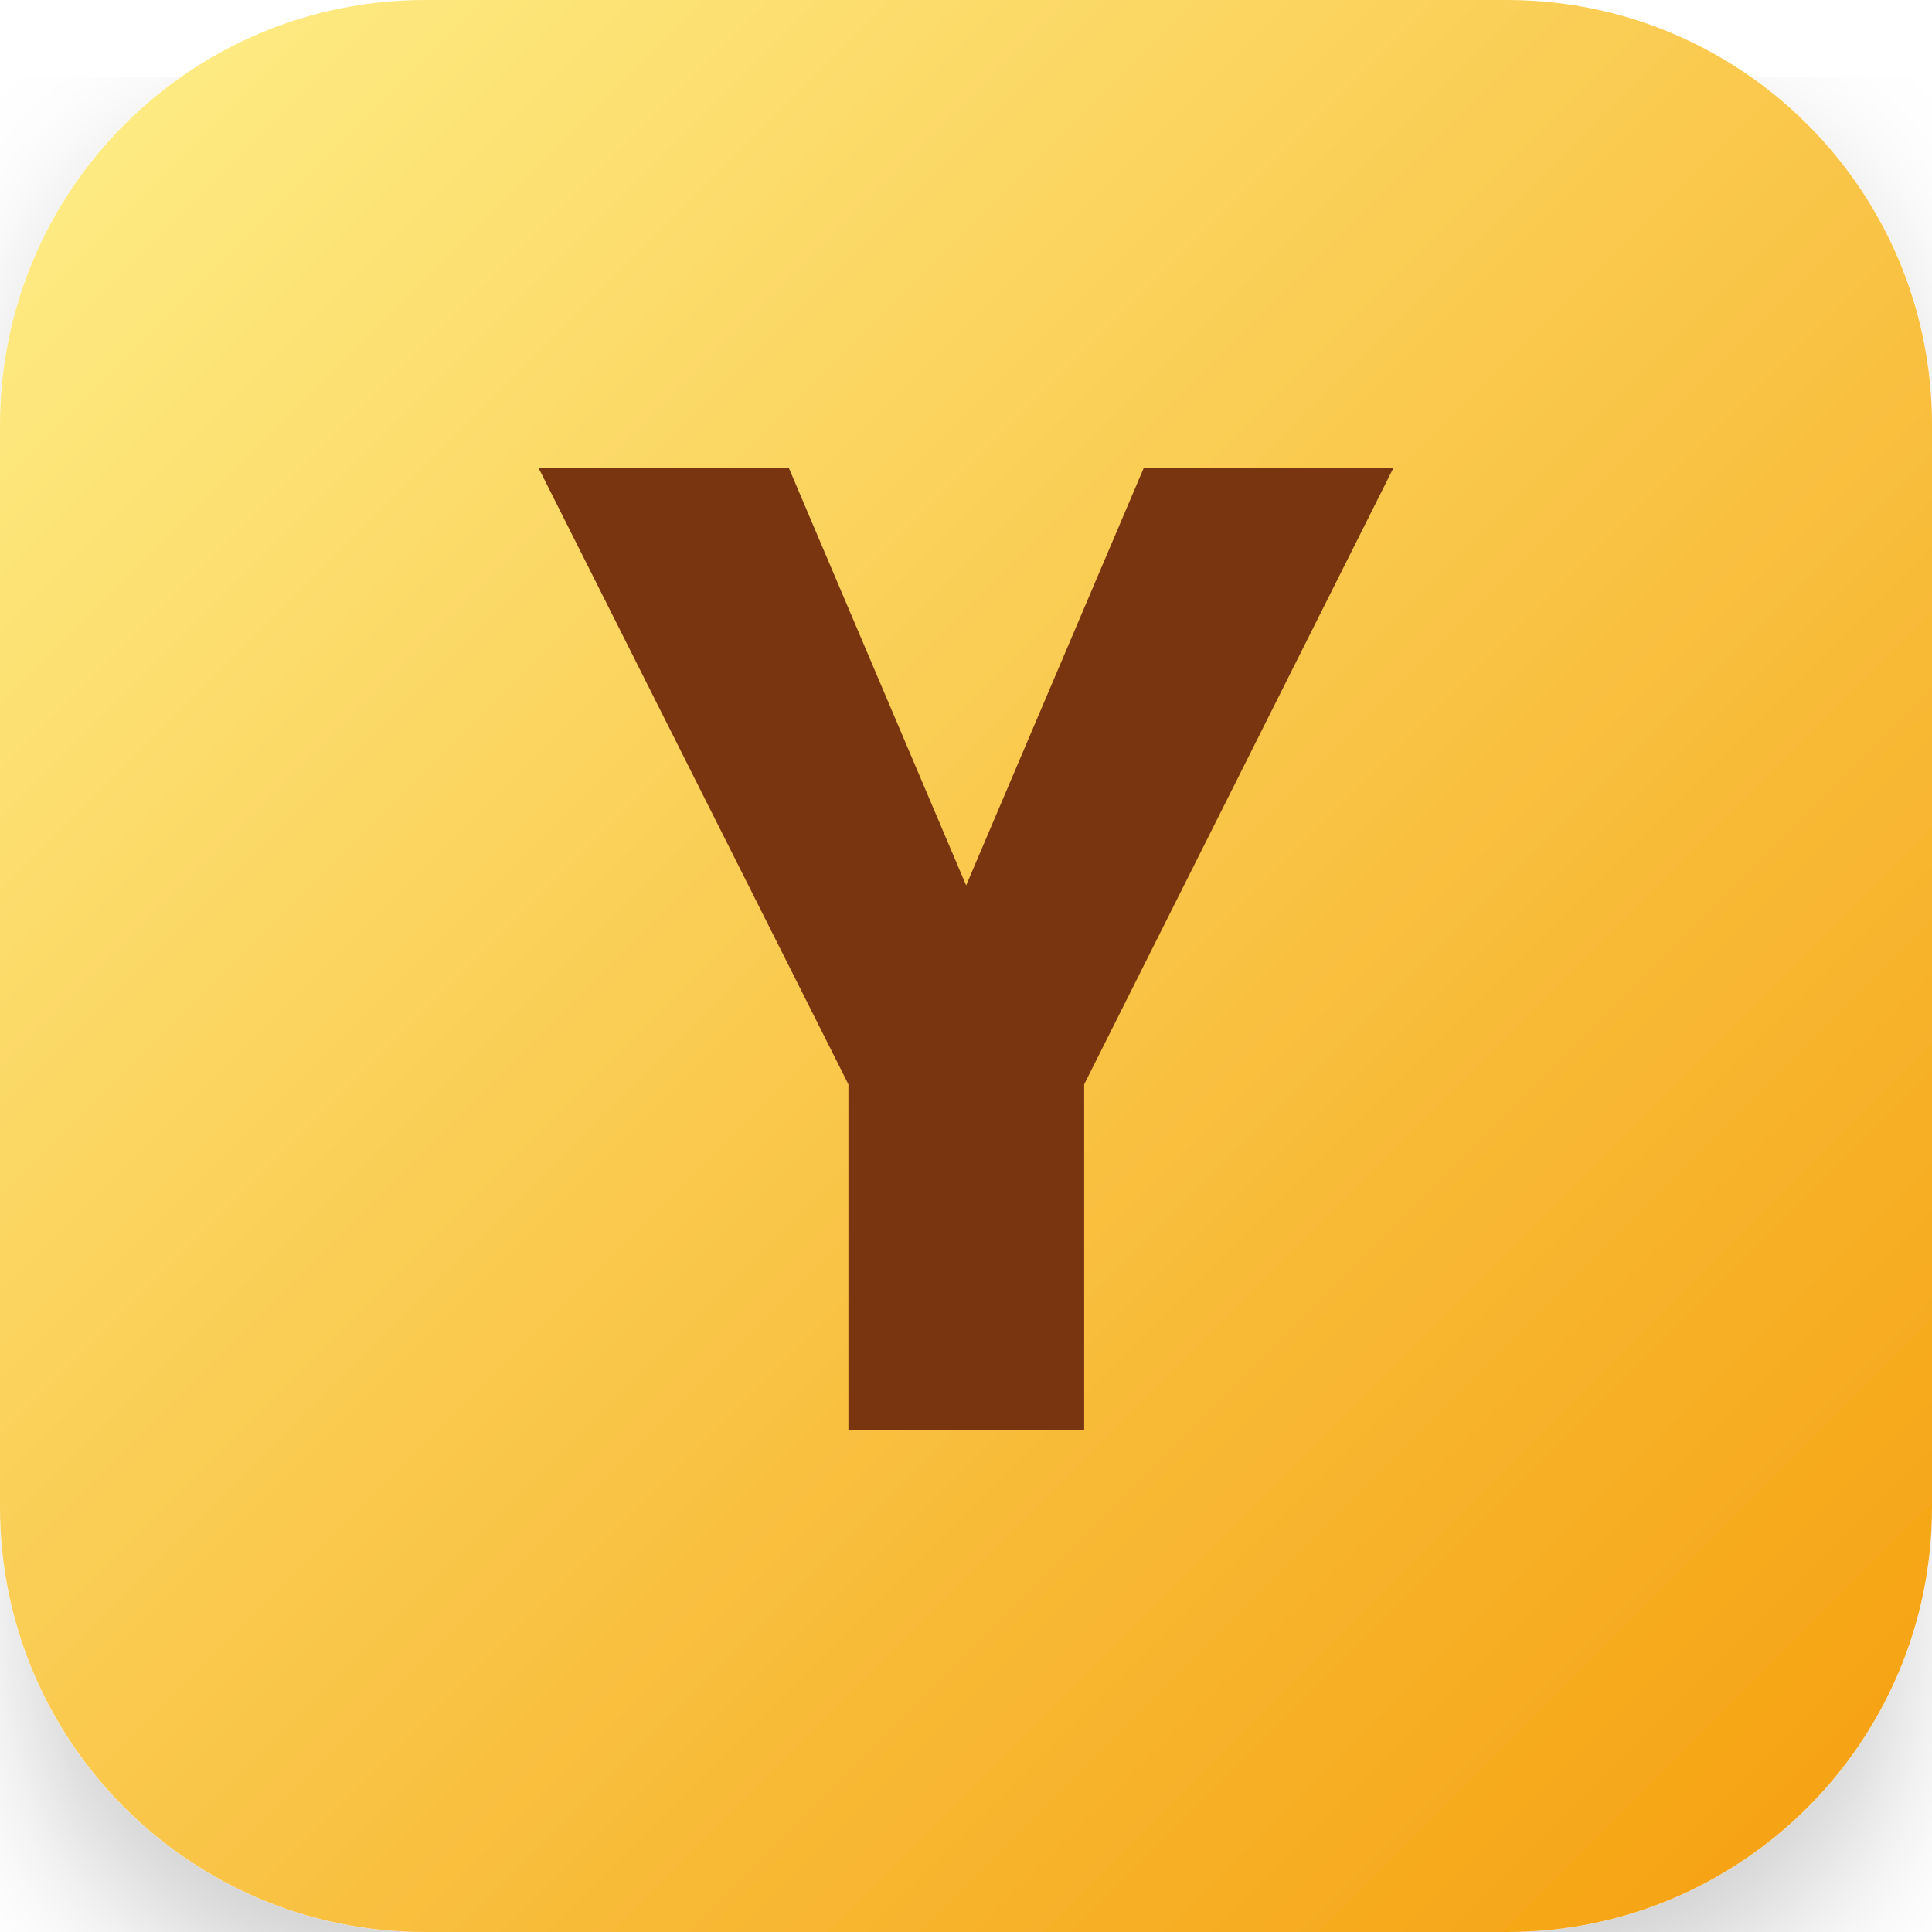
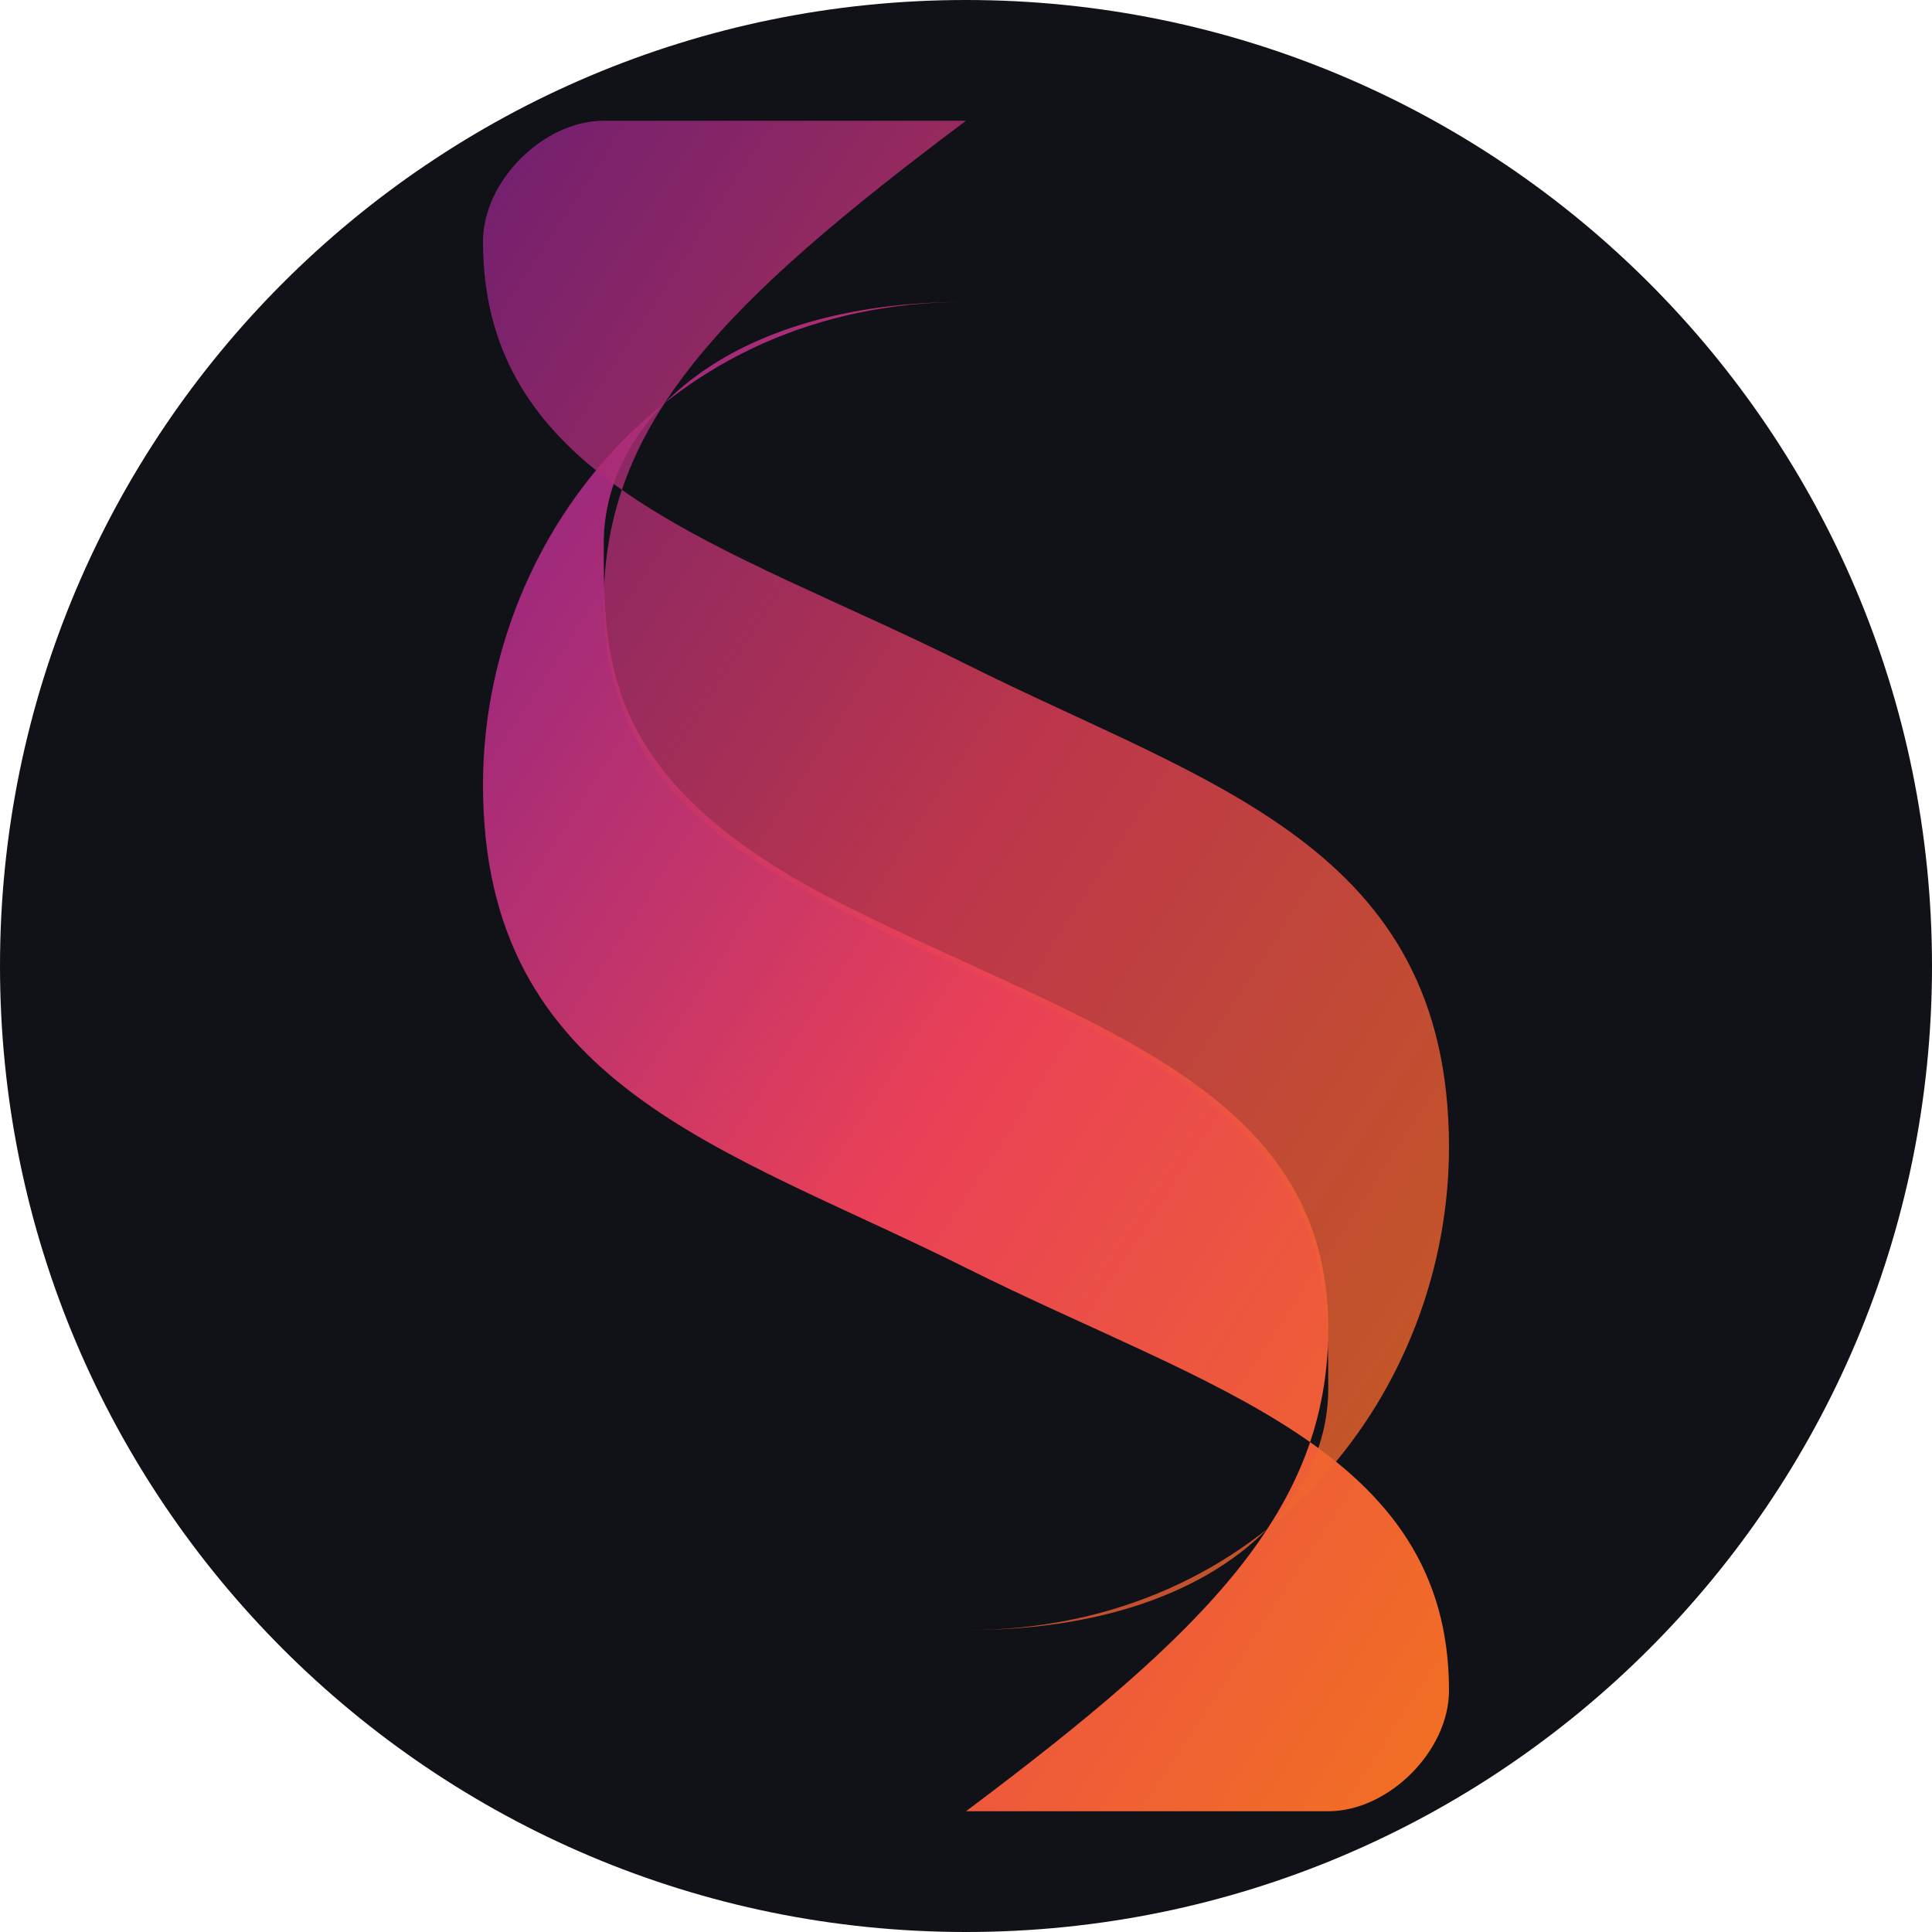
- <svg xmlns="http://www.w3.org/2000/svg" viewBox="0 0 100 100" width="100%" height="100%">
+ <svg xmlns="http://www.w3.org/2000/svg" viewBox="0 0 32 32" width="100%" height="100%">
  <defs>
-     <linearGradient id="grad" x1="0%" y1="0%" x2="100%" y2="100%">
-       <stop offset="0%" style="stop-color:#fef08a;stop-opacity:1" />
-       <stop offset="100%" style="stop-color:#f59e0b;stop-opacity:1" />
+     <linearGradient id="favicon-grad" x1="0%" y1="0%" x2="100%" y2="100%">
+       <stop offset="0%" style="stop-color:#8A2387;stop-opacity:1" />
+       <stop offset="50%" style="stop-color:#E94057;stop-opacity:1" />
+       <stop offset="100%" style="stop-color:#F27121;stop-opacity:1" />
    </linearGradient>
-     <filter id="shadow" x="-10%" y="-10%" width="120%" height="120%">
-       <feDropShadow dx="0" dy="4" stdDeviation="4" flood-color="#000000" flood-opacity="0.2" />
-     </filter>
  </defs>
-   <rect width="100" height="100" rx="22" fill="url(#grad)" filter="url(#shadow)" />
-   <text x="50" y="74" font-family="-apple-system, BlinkMacSystemFont, 'Segoe UI', Roboto, Helvetica, Arial, sans-serif" font-size="70" font-weight="900" fill="#78350f" text-anchor="middle">Y</text>
+   <circle cx="16" cy="16" r="16" fill="#111118" />
+   <path d="M 16,5             C 11,5 8,9 8,13             C 8,18 12,19 16,21             C 20,23 24,24 24,28             C 24,29 23,30 22,30             L 16,30             C 20,27 22,25 22,22             C 22,18 18,17 14,15             C 10,13 10,11 10,9             C 10,7 12,5 16,5 Z" fill="url(#favicon-grad)" />
+   <path d="M 16,27             C 21,27 24,23 24,19             C 24,14 20,13 16,11             C 12,9 8,8 8,4             C 8,3 9,2 10,2             L 16,2             C 12,5 10,7 10,10             C 10,14 14,15 18,17             C 22,19 22,21 22,23             C 22,25 20,27 16,27 Z" fill="url(#favicon-grad)" opacity="0.8" />
</svg>
